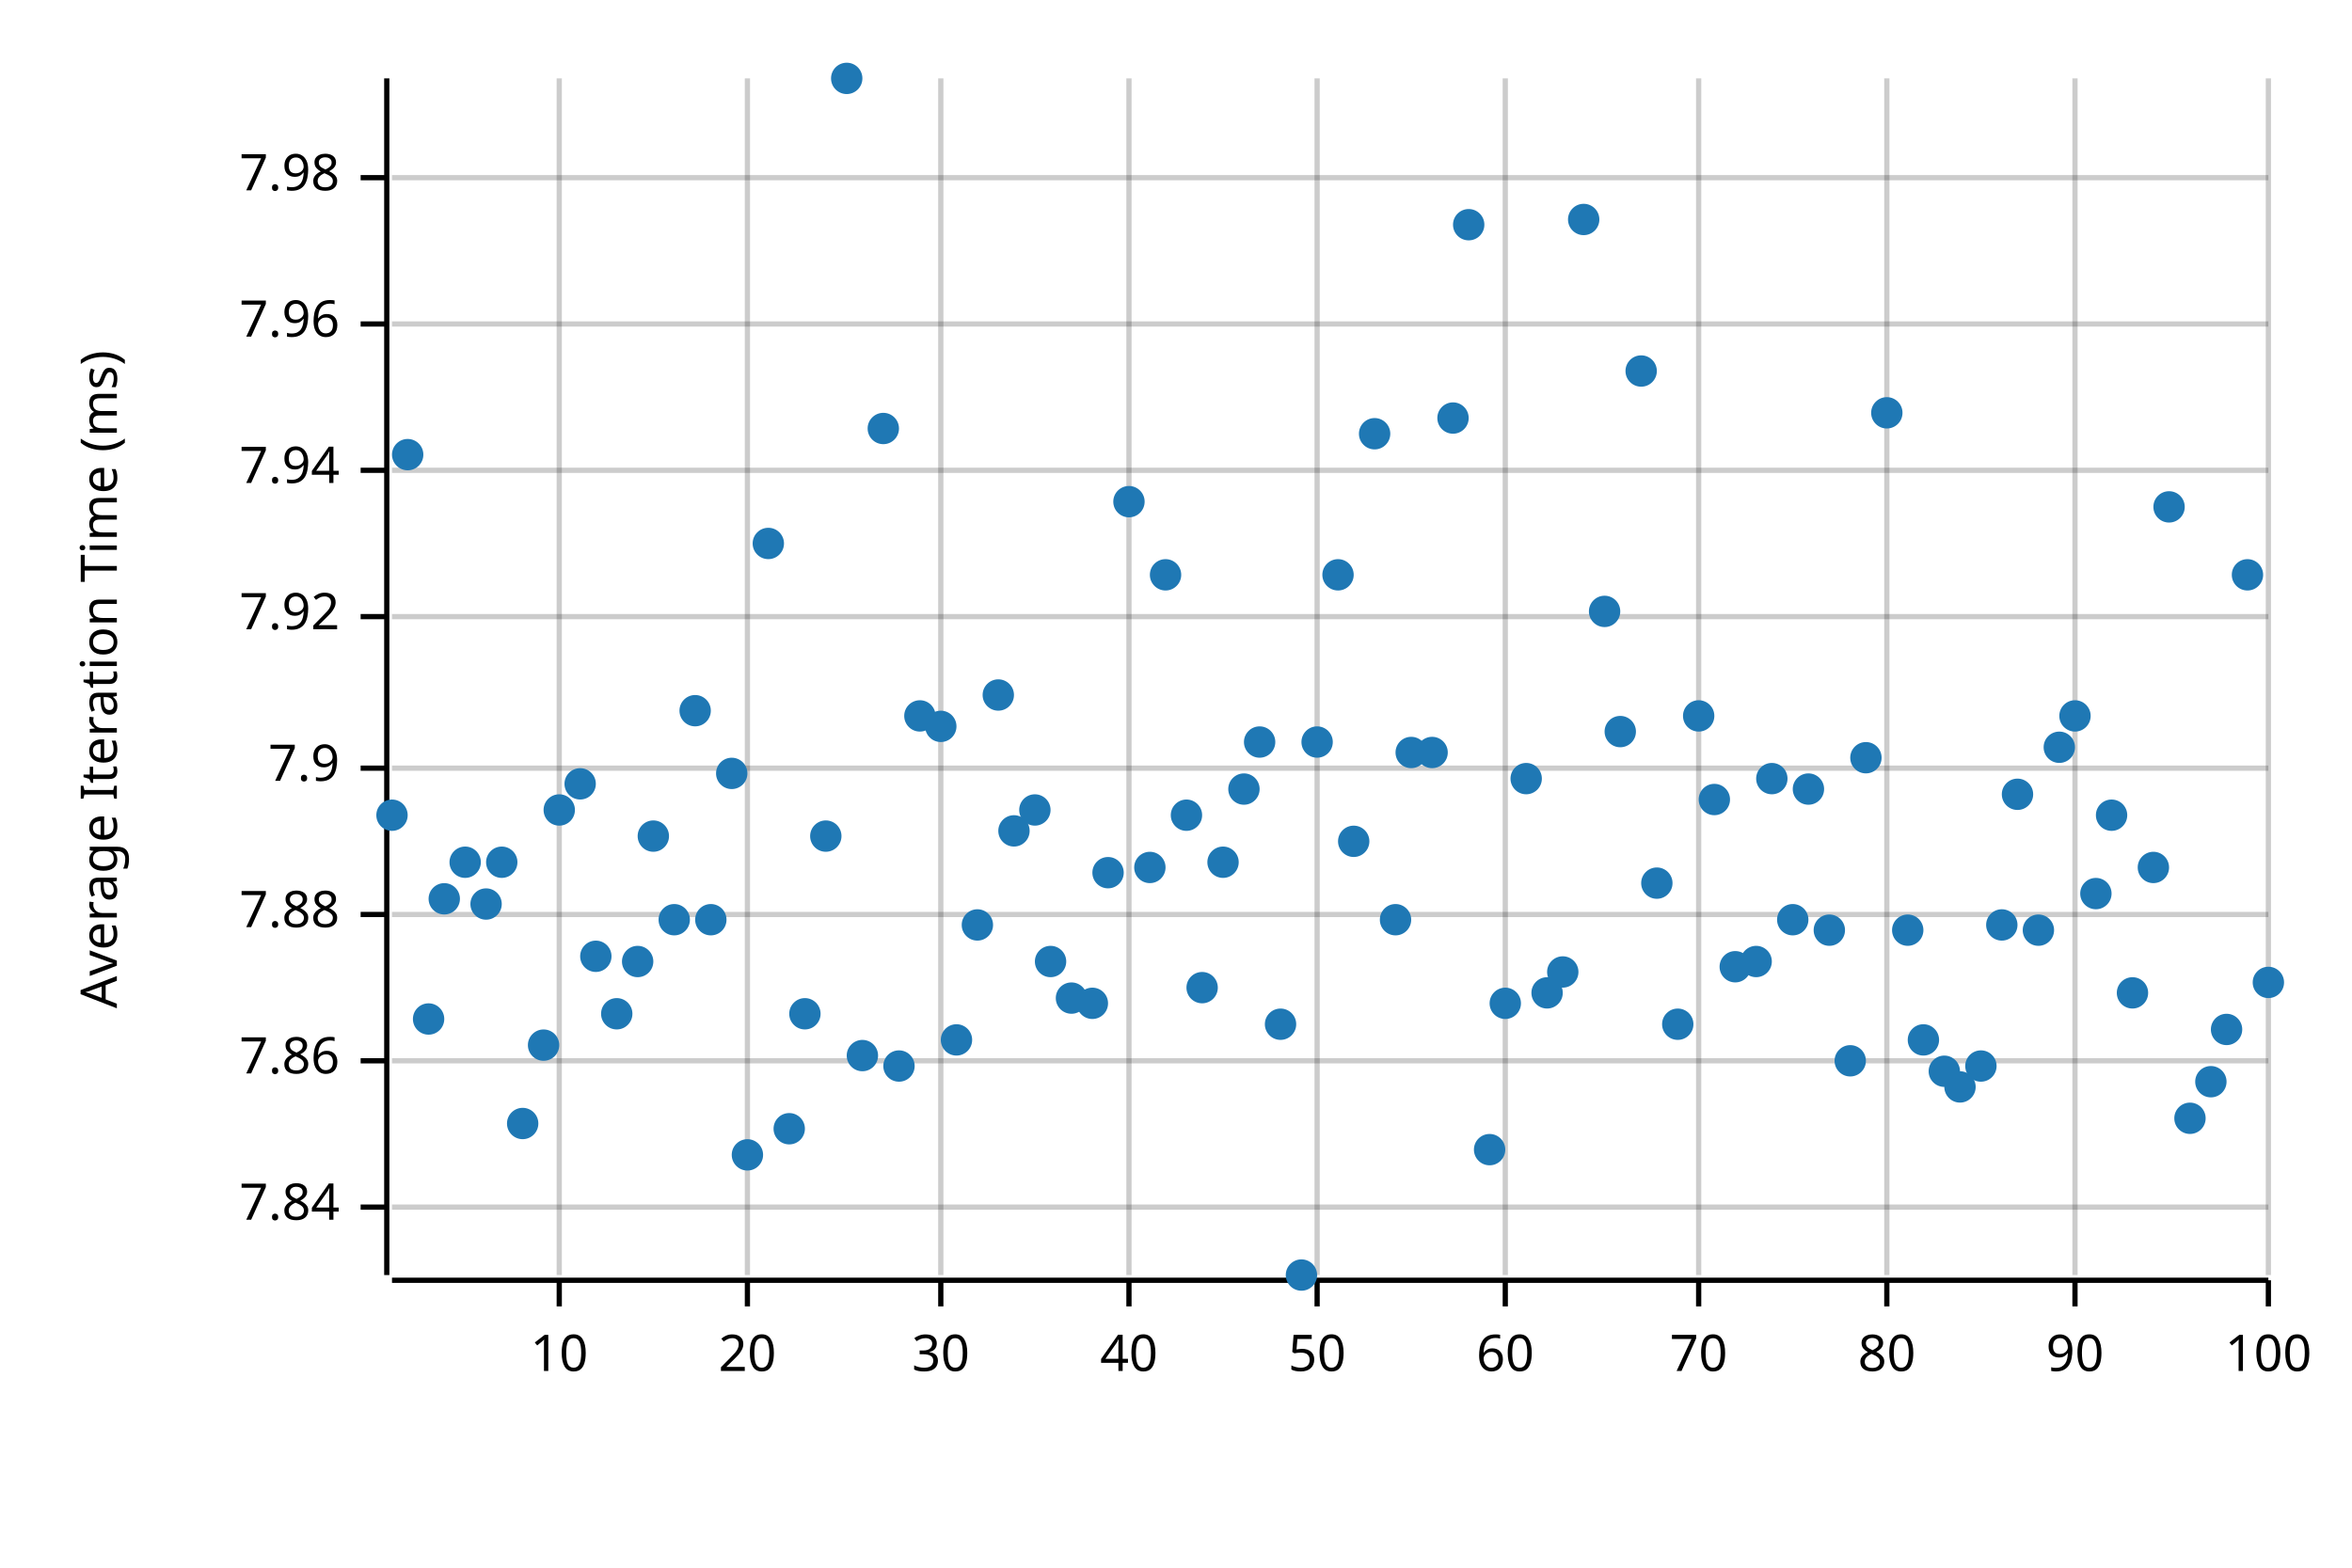
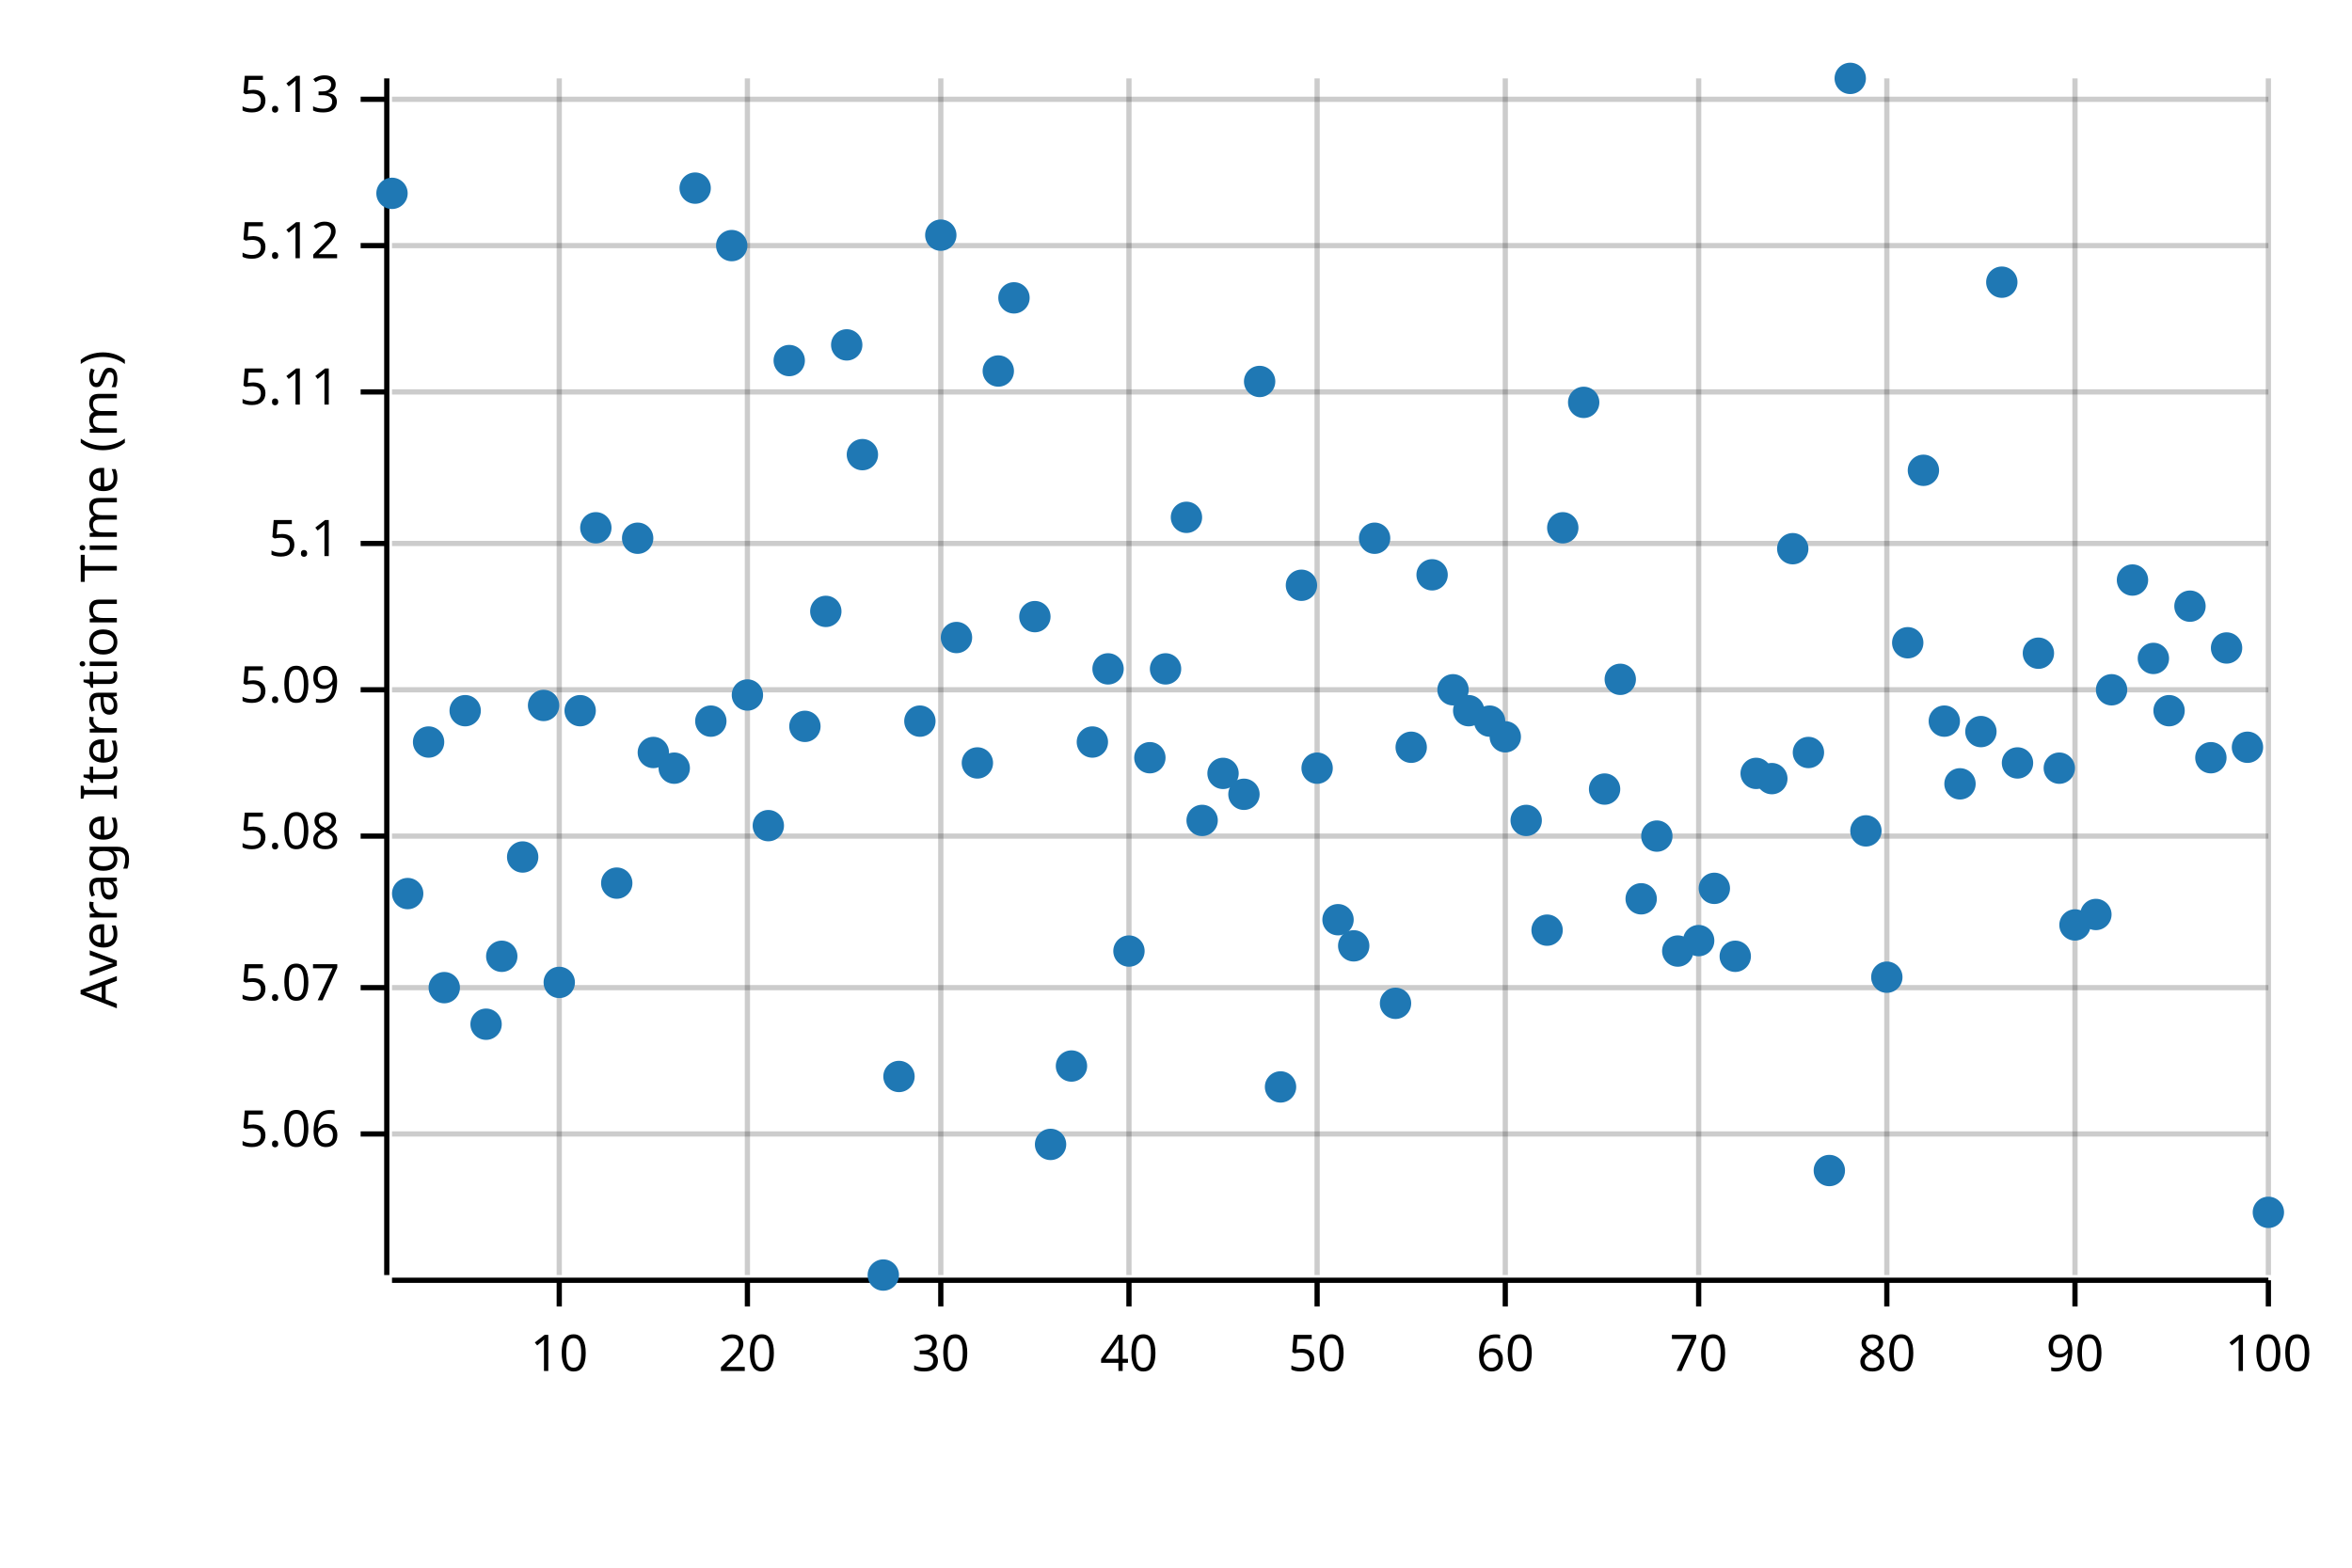
<svg xmlns="http://www.w3.org/2000/svg" width="450" height="300" viewBox="0 0 450 300">
  <text x="15" y="130" dy="0.76em" text-anchor="middle" font-family="sans-serif" font-size="9.677" opacity="1" fill="#000000" transform="rotate(270, 15, 130)">
Average Iteration Time (ms)
</text>
  <line opacity="0.2" stroke="#000000" stroke-width="1" x1="107" y1="244" x2="107" y2="15" />
  <line opacity="0.2" stroke="#000000" stroke-width="1" x1="143" y1="244" x2="143" y2="15" />
  <line opacity="0.2" stroke="#000000" stroke-width="1" x1="180" y1="244" x2="180" y2="15" />
  <line opacity="0.2" stroke="#000000" stroke-width="1" x1="216" y1="244" x2="216" y2="15" />
  <line opacity="0.2" stroke="#000000" stroke-width="1" x1="252" y1="244" x2="252" y2="15" />
  <line opacity="0.2" stroke="#000000" stroke-width="1" x1="288" y1="244" x2="288" y2="15" />
  <line opacity="0.2" stroke="#000000" stroke-width="1" x1="325" y1="244" x2="325" y2="15" />
  <line opacity="0.2" stroke="#000000" stroke-width="1" x1="361" y1="244" x2="361" y2="15" />
  <line opacity="0.2" stroke="#000000" stroke-width="1" x1="397" y1="244" x2="397" y2="15" />
  <line opacity="0.2" stroke="#000000" stroke-width="1" x1="434" y1="244" x2="434" y2="15" />
-   <line opacity="0.2" stroke="#000000" stroke-width="1" x1="75" y1="231" x2="434" y2="231" />
-   <line opacity="0.2" stroke="#000000" stroke-width="1" x1="75" y1="203" x2="434" y2="203" />
-   <line opacity="0.2" stroke="#000000" stroke-width="1" x1="75" y1="175" x2="434" y2="175" />
-   <line opacity="0.2" stroke="#000000" stroke-width="1" x1="75" y1="147" x2="434" y2="147" />
-   <line opacity="0.2" stroke="#000000" stroke-width="1" x1="75" y1="118" x2="434" y2="118" />
-   <line opacity="0.2" stroke="#000000" stroke-width="1" x1="75" y1="90" x2="434" y2="90" />
-   <line opacity="0.2" stroke="#000000" stroke-width="1" x1="75" y1="62" x2="434" y2="62" />
-   <line opacity="0.2" stroke="#000000" stroke-width="1" x1="75" y1="34" x2="434" y2="34" />
+   <line opacity="0.2" stroke="#000000" stroke-width="1" x1="75" y1="217" x2="434" y2="217" />
+   <line opacity="0.2" stroke="#000000" stroke-width="1" x1="75" y1="189" x2="434" y2="189" />
+   <line opacity="0.2" stroke="#000000" stroke-width="1" x1="75" y1="160" x2="434" y2="160" />
+   <line opacity="0.2" stroke="#000000" stroke-width="1" x1="75" y1="132" x2="434" y2="132" />
+   <line opacity="0.2" stroke="#000000" stroke-width="1" x1="75" y1="104" x2="434" y2="104" />
+   <line opacity="0.2" stroke="#000000" stroke-width="1" x1="75" y1="75" x2="434" y2="75" />
+   <line opacity="0.2" stroke="#000000" stroke-width="1" x1="75" y1="47" x2="434" y2="47" />
+   <line opacity="0.2" stroke="#000000" stroke-width="1" x1="75" y1="19" x2="434" y2="19" />
  <polyline fill="none" opacity="1" stroke="#000000" stroke-width="1" points="74,15 74,244 " />
-   <text x="65" y="231" dy="0.5ex" text-anchor="end" font-family="sans-serif" font-size="9.677" opacity="1" fill="#000000">
- 7.84
+   <text x="65" y="217" dy="0.5ex" text-anchor="end" font-family="sans-serif" font-size="9.677" opacity="1" fill="#000000">
+ 5.06
</text>
-   <polyline fill="none" opacity="1" stroke="#000000" stroke-width="1" points="69,231 74,231 " />
-   <text x="65" y="203" dy="0.5ex" text-anchor="end" font-family="sans-serif" font-size="9.677" opacity="1" fill="#000000">
- 7.86
+   <polyline fill="none" opacity="1" stroke="#000000" stroke-width="1" points="69,217 74,217 " />
+   <text x="65" y="189" dy="0.5ex" text-anchor="end" font-family="sans-serif" font-size="9.677" opacity="1" fill="#000000">
+ 5.07
</text>
-   <polyline fill="none" opacity="1" stroke="#000000" stroke-width="1" points="69,203 74,203 " />
-   <text x="65" y="175" dy="0.5ex" text-anchor="end" font-family="sans-serif" font-size="9.677" opacity="1" fill="#000000">
- 7.88
+   <polyline fill="none" opacity="1" stroke="#000000" stroke-width="1" points="69,189 74,189 " />
+   <text x="65" y="160" dy="0.5ex" text-anchor="end" font-family="sans-serif" font-size="9.677" opacity="1" fill="#000000">
+ 5.08
</text>
-   <polyline fill="none" opacity="1" stroke="#000000" stroke-width="1" points="69,175 74,175 " />
-   <text x="65" y="147" dy="0.5ex" text-anchor="end" font-family="sans-serif" font-size="9.677" opacity="1" fill="#000000">
- 7.9
+   <polyline fill="none" opacity="1" stroke="#000000" stroke-width="1" points="69,160 74,160 " />
+   <text x="65" y="132" dy="0.5ex" text-anchor="end" font-family="sans-serif" font-size="9.677" opacity="1" fill="#000000">
+ 5.09
</text>
-   <polyline fill="none" opacity="1" stroke="#000000" stroke-width="1" points="69,147 74,147 " />
-   <text x="65" y="118" dy="0.5ex" text-anchor="end" font-family="sans-serif" font-size="9.677" opacity="1" fill="#000000">
- 7.92
+   <polyline fill="none" opacity="1" stroke="#000000" stroke-width="1" points="69,132 74,132 " />
+   <text x="65" y="104" dy="0.5ex" text-anchor="end" font-family="sans-serif" font-size="9.677" opacity="1" fill="#000000">
+ 5.1
</text>
-   <polyline fill="none" opacity="1" stroke="#000000" stroke-width="1" points="69,118 74,118 " />
-   <text x="65" y="90" dy="0.5ex" text-anchor="end" font-family="sans-serif" font-size="9.677" opacity="1" fill="#000000">
- 7.94
+   <polyline fill="none" opacity="1" stroke="#000000" stroke-width="1" points="69,104 74,104 " />
+   <text x="65" y="75" dy="0.5ex" text-anchor="end" font-family="sans-serif" font-size="9.677" opacity="1" fill="#000000">
+ 5.11
</text>
-   <polyline fill="none" opacity="1" stroke="#000000" stroke-width="1" points="69,90 74,90 " />
-   <text x="65" y="62" dy="0.5ex" text-anchor="end" font-family="sans-serif" font-size="9.677" opacity="1" fill="#000000">
- 7.96
+   <polyline fill="none" opacity="1" stroke="#000000" stroke-width="1" points="69,75 74,75 " />
+   <text x="65" y="47" dy="0.5ex" text-anchor="end" font-family="sans-serif" font-size="9.677" opacity="1" fill="#000000">
+ 5.12
</text>
-   <polyline fill="none" opacity="1" stroke="#000000" stroke-width="1" points="69,62 74,62 " />
-   <text x="65" y="34" dy="0.5ex" text-anchor="end" font-family="sans-serif" font-size="9.677" opacity="1" fill="#000000">
- 7.98
+   <polyline fill="none" opacity="1" stroke="#000000" stroke-width="1" points="69,47 74,47 " />
+   <text x="65" y="19" dy="0.5ex" text-anchor="end" font-family="sans-serif" font-size="9.677" opacity="1" fill="#000000">
+ 5.13
</text>
-   <polyline fill="none" opacity="1" stroke="#000000" stroke-width="1" points="69,34 74,34 " />
+   <polyline fill="none" opacity="1" stroke="#000000" stroke-width="1" points="69,19 74,19 " />
  <polyline fill="none" opacity="1" stroke="#000000" stroke-width="1" points="75,245 434,245 " />
  <text x="107" y="255" dy="0.76em" text-anchor="middle" font-family="sans-serif" font-size="9.677" opacity="1" fill="#000000">
10
</text>
  <polyline fill="none" opacity="1" stroke="#000000" stroke-width="1" points="107,245 107,250 " />
  <text x="143" y="255" dy="0.76em" text-anchor="middle" font-family="sans-serif" font-size="9.677" opacity="1" fill="#000000">
20
</text>
  <polyline fill="none" opacity="1" stroke="#000000" stroke-width="1" points="143,245 143,250 " />
  <text x="180" y="255" dy="0.76em" text-anchor="middle" font-family="sans-serif" font-size="9.677" opacity="1" fill="#000000">
30
</text>
  <polyline fill="none" opacity="1" stroke="#000000" stroke-width="1" points="180,245 180,250 " />
  <text x="216" y="255" dy="0.76em" text-anchor="middle" font-family="sans-serif" font-size="9.677" opacity="1" fill="#000000">
40
</text>
  <polyline fill="none" opacity="1" stroke="#000000" stroke-width="1" points="216,245 216,250 " />
  <text x="252" y="255" dy="0.76em" text-anchor="middle" font-family="sans-serif" font-size="9.677" opacity="1" fill="#000000">
50
</text>
  <polyline fill="none" opacity="1" stroke="#000000" stroke-width="1" points="252,245 252,250 " />
  <text x="288" y="255" dy="0.76em" text-anchor="middle" font-family="sans-serif" font-size="9.677" opacity="1" fill="#000000">
60
</text>
  <polyline fill="none" opacity="1" stroke="#000000" stroke-width="1" points="288,245 288,250 " />
  <text x="325" y="255" dy="0.76em" text-anchor="middle" font-family="sans-serif" font-size="9.677" opacity="1" fill="#000000">
70
</text>
  <polyline fill="none" opacity="1" stroke="#000000" stroke-width="1" points="325,245 325,250 " />
  <text x="361" y="255" dy="0.76em" text-anchor="middle" font-family="sans-serif" font-size="9.677" opacity="1" fill="#000000">
80
</text>
  <polyline fill="none" opacity="1" stroke="#000000" stroke-width="1" points="361,245 361,250 " />
  <text x="397" y="255" dy="0.76em" text-anchor="middle" font-family="sans-serif" font-size="9.677" opacity="1" fill="#000000">
90
</text>
  <polyline fill="none" opacity="1" stroke="#000000" stroke-width="1" points="397,245 397,250 " />
  <text x="434" y="255" dy="0.76em" text-anchor="middle" font-family="sans-serif" font-size="9.677" opacity="1" fill="#000000">
100
</text>
  <polyline fill="none" opacity="1" stroke="#000000" stroke-width="1" points="434,245 434,250 " />
-   <circle cx="75" cy="156" r="3" opacity="1" fill="#1F78B4" stroke="none" stroke-width="1" />
-   <circle cx="78" cy="87" r="3" opacity="1" fill="#1F78B4" stroke="none" stroke-width="1" />
-   <circle cx="82" cy="195" r="3" opacity="1" fill="#1F78B4" stroke="none" stroke-width="1" />
-   <circle cx="85" cy="172" r="3" opacity="1" fill="#1F78B4" stroke="none" stroke-width="1" />
-   <circle cx="89" cy="165" r="3" opacity="1" fill="#1F78B4" stroke="none" stroke-width="1" />
-   <circle cx="93" cy="173" r="3" opacity="1" fill="#1F78B4" stroke="none" stroke-width="1" />
-   <circle cx="96" cy="165" r="3" opacity="1" fill="#1F78B4" stroke="none" stroke-width="1" />
-   <circle cx="100" cy="215" r="3" opacity="1" fill="#1F78B4" stroke="none" stroke-width="1" />
-   <circle cx="104" cy="200" r="3" opacity="1" fill="#1F78B4" stroke="none" stroke-width="1" />
-   <circle cx="107" cy="155" r="3" opacity="1" fill="#1F78B4" stroke="none" stroke-width="1" />
-   <circle cx="111" cy="150" r="3" opacity="1" fill="#1F78B4" stroke="none" stroke-width="1" />
-   <circle cx="114" cy="183" r="3" opacity="1" fill="#1F78B4" stroke="none" stroke-width="1" />
-   <circle cx="118" cy="194" r="3" opacity="1" fill="#1F78B4" stroke="none" stroke-width="1" />
-   <circle cx="122" cy="184" r="3" opacity="1" fill="#1F78B4" stroke="none" stroke-width="1" />
-   <circle cx="125" cy="160" r="3" opacity="1" fill="#1F78B4" stroke="none" stroke-width="1" />
-   <circle cx="129" cy="176" r="3" opacity="1" fill="#1F78B4" stroke="none" stroke-width="1" />
-   <circle cx="133" cy="136" r="3" opacity="1" fill="#1F78B4" stroke="none" stroke-width="1" />
-   <circle cx="136" cy="176" r="3" opacity="1" fill="#1F78B4" stroke="none" stroke-width="1" />
-   <circle cx="140" cy="148" r="3" opacity="1" fill="#1F78B4" stroke="none" stroke-width="1" />
-   <circle cx="143" cy="221" r="3" opacity="1" fill="#1F78B4" stroke="none" stroke-width="1" />
-   <circle cx="147" cy="104" r="3" opacity="1" fill="#1F78B4" stroke="none" stroke-width="1" />
-   <circle cx="151" cy="216" r="3" opacity="1" fill="#1F78B4" stroke="none" stroke-width="1" />
-   <circle cx="154" cy="194" r="3" opacity="1" fill="#1F78B4" stroke="none" stroke-width="1" />
-   <circle cx="158" cy="160" r="3" opacity="1" fill="#1F78B4" stroke="none" stroke-width="1" />
-   <circle cx="162" cy="15" r="3" opacity="1" fill="#1F78B4" stroke="none" stroke-width="1" />
-   <circle cx="165" cy="202" r="3" opacity="1" fill="#1F78B4" stroke="none" stroke-width="1" />
-   <circle cx="169" cy="82" r="3" opacity="1" fill="#1F78B4" stroke="none" stroke-width="1" />
-   <circle cx="172" cy="204" r="3" opacity="1" fill="#1F78B4" stroke="none" stroke-width="1" />
-   <circle cx="176" cy="137" r="3" opacity="1" fill="#1F78B4" stroke="none" stroke-width="1" />
-   <circle cx="180" cy="139" r="3" opacity="1" fill="#1F78B4" stroke="none" stroke-width="1" />
-   <circle cx="183" cy="199" r="3" opacity="1" fill="#1F78B4" stroke="none" stroke-width="1" />
-   <circle cx="187" cy="177" r="3" opacity="1" fill="#1F78B4" stroke="none" stroke-width="1" />
-   <circle cx="191" cy="133" r="3" opacity="1" fill="#1F78B4" stroke="none" stroke-width="1" />
-   <circle cx="194" cy="159" r="3" opacity="1" fill="#1F78B4" stroke="none" stroke-width="1" />
-   <circle cx="198" cy="155" r="3" opacity="1" fill="#1F78B4" stroke="none" stroke-width="1" />
-   <circle cx="201" cy="184" r="3" opacity="1" fill="#1F78B4" stroke="none" stroke-width="1" />
-   <circle cx="205" cy="191" r="3" opacity="1" fill="#1F78B4" stroke="none" stroke-width="1" />
-   <circle cx="209" cy="192" r="3" opacity="1" fill="#1F78B4" stroke="none" stroke-width="1" />
-   <circle cx="212" cy="167" r="3" opacity="1" fill="#1F78B4" stroke="none" stroke-width="1" />
-   <circle cx="216" cy="96" r="3" opacity="1" fill="#1F78B4" stroke="none" stroke-width="1" />
-   <circle cx="220" cy="166" r="3" opacity="1" fill="#1F78B4" stroke="none" stroke-width="1" />
-   <circle cx="223" cy="110" r="3" opacity="1" fill="#1F78B4" stroke="none" stroke-width="1" />
-   <circle cx="227" cy="156" r="3" opacity="1" fill="#1F78B4" stroke="none" stroke-width="1" />
-   <circle cx="230" cy="189" r="3" opacity="1" fill="#1F78B4" stroke="none" stroke-width="1" />
-   <circle cx="234" cy="165" r="3" opacity="1" fill="#1F78B4" stroke="none" stroke-width="1" />
-   <circle cx="238" cy="151" r="3" opacity="1" fill="#1F78B4" stroke="none" stroke-width="1" />
-   <circle cx="241" cy="142" r="3" opacity="1" fill="#1F78B4" stroke="none" stroke-width="1" />
-   <circle cx="245" cy="196" r="3" opacity="1" fill="#1F78B4" stroke="none" stroke-width="1" />
-   <circle cx="249" cy="244" r="3" opacity="1" fill="#1F78B4" stroke="none" stroke-width="1" />
-   <circle cx="252" cy="142" r="3" opacity="1" fill="#1F78B4" stroke="none" stroke-width="1" />
-   <circle cx="256" cy="110" r="3" opacity="1" fill="#1F78B4" stroke="none" stroke-width="1" />
-   <circle cx="259" cy="161" r="3" opacity="1" fill="#1F78B4" stroke="none" stroke-width="1" />
-   <circle cx="263" cy="83" r="3" opacity="1" fill="#1F78B4" stroke="none" stroke-width="1" />
-   <circle cx="267" cy="176" r="3" opacity="1" fill="#1F78B4" stroke="none" stroke-width="1" />
-   <circle cx="270" cy="144" r="3" opacity="1" fill="#1F78B4" stroke="none" stroke-width="1" />
-   <circle cx="274" cy="144" r="3" opacity="1" fill="#1F78B4" stroke="none" stroke-width="1" />
-   <circle cx="278" cy="80" r="3" opacity="1" fill="#1F78B4" stroke="none" stroke-width="1" />
-   <circle cx="281" cy="43" r="3" opacity="1" fill="#1F78B4" stroke="none" stroke-width="1" />
-   <circle cx="285" cy="220" r="3" opacity="1" fill="#1F78B4" stroke="none" stroke-width="1" />
-   <circle cx="288" cy="192" r="3" opacity="1" fill="#1F78B4" stroke="none" stroke-width="1" />
-   <circle cx="292" cy="149" r="3" opacity="1" fill="#1F78B4" stroke="none" stroke-width="1" />
-   <circle cx="296" cy="190" r="3" opacity="1" fill="#1F78B4" stroke="none" stroke-width="1" />
-   <circle cx="299" cy="186" r="3" opacity="1" fill="#1F78B4" stroke="none" stroke-width="1" />
-   <circle cx="303" cy="42" r="3" opacity="1" fill="#1F78B4" stroke="none" stroke-width="1" />
-   <circle cx="307" cy="117" r="3" opacity="1" fill="#1F78B4" stroke="none" stroke-width="1" />
-   <circle cx="310" cy="140" r="3" opacity="1" fill="#1F78B4" stroke="none" stroke-width="1" />
-   <circle cx="314" cy="71" r="3" opacity="1" fill="#1F78B4" stroke="none" stroke-width="1" />
-   <circle cx="317" cy="169" r="3" opacity="1" fill="#1F78B4" stroke="none" stroke-width="1" />
-   <circle cx="321" cy="196" r="3" opacity="1" fill="#1F78B4" stroke="none" stroke-width="1" />
-   <circle cx="325" cy="137" r="3" opacity="1" fill="#1F78B4" stroke="none" stroke-width="1" />
-   <circle cx="328" cy="153" r="3" opacity="1" fill="#1F78B4" stroke="none" stroke-width="1" />
-   <circle cx="332" cy="185" r="3" opacity="1" fill="#1F78B4" stroke="none" stroke-width="1" />
-   <circle cx="336" cy="184" r="3" opacity="1" fill="#1F78B4" stroke="none" stroke-width="1" />
+   <circle cx="75" cy="37" r="3" opacity="1" fill="#1F78B4" stroke="none" stroke-width="1" />
+   <circle cx="78" cy="171" r="3" opacity="1" fill="#1F78B4" stroke="none" stroke-width="1" />
+   <circle cx="82" cy="142" r="3" opacity="1" fill="#1F78B4" stroke="none" stroke-width="1" />
+   <circle cx="85" cy="189" r="3" opacity="1" fill="#1F78B4" stroke="none" stroke-width="1" />
+   <circle cx="89" cy="136" r="3" opacity="1" fill="#1F78B4" stroke="none" stroke-width="1" />
+   <circle cx="93" cy="196" r="3" opacity="1" fill="#1F78B4" stroke="none" stroke-width="1" />
+   <circle cx="96" cy="183" r="3" opacity="1" fill="#1F78B4" stroke="none" stroke-width="1" />
+   <circle cx="100" cy="164" r="3" opacity="1" fill="#1F78B4" stroke="none" stroke-width="1" />
+   <circle cx="104" cy="135" r="3" opacity="1" fill="#1F78B4" stroke="none" stroke-width="1" />
+   <circle cx="107" cy="188" r="3" opacity="1" fill="#1F78B4" stroke="none" stroke-width="1" />
+   <circle cx="111" cy="136" r="3" opacity="1" fill="#1F78B4" stroke="none" stroke-width="1" />
+   <circle cx="114" cy="101" r="3" opacity="1" fill="#1F78B4" stroke="none" stroke-width="1" />
+   <circle cx="118" cy="169" r="3" opacity="1" fill="#1F78B4" stroke="none" stroke-width="1" />
+   <circle cx="122" cy="103" r="3" opacity="1" fill="#1F78B4" stroke="none" stroke-width="1" />
+   <circle cx="125" cy="144" r="3" opacity="1" fill="#1F78B4" stroke="none" stroke-width="1" />
+   <circle cx="129" cy="147" r="3" opacity="1" fill="#1F78B4" stroke="none" stroke-width="1" />
+   <circle cx="133" cy="36" r="3" opacity="1" fill="#1F78B4" stroke="none" stroke-width="1" />
+   <circle cx="136" cy="138" r="3" opacity="1" fill="#1F78B4" stroke="none" stroke-width="1" />
+   <circle cx="140" cy="47" r="3" opacity="1" fill="#1F78B4" stroke="none" stroke-width="1" />
+   <circle cx="143" cy="133" r="3" opacity="1" fill="#1F78B4" stroke="none" stroke-width="1" />
+   <circle cx="147" cy="158" r="3" opacity="1" fill="#1F78B4" stroke="none" stroke-width="1" />
+   <circle cx="151" cy="69" r="3" opacity="1" fill="#1F78B4" stroke="none" stroke-width="1" />
+   <circle cx="154" cy="139" r="3" opacity="1" fill="#1F78B4" stroke="none" stroke-width="1" />
+   <circle cx="158" cy="117" r="3" opacity="1" fill="#1F78B4" stroke="none" stroke-width="1" />
+   <circle cx="162" cy="66" r="3" opacity="1" fill="#1F78B4" stroke="none" stroke-width="1" />
+   <circle cx="165" cy="87" r="3" opacity="1" fill="#1F78B4" stroke="none" stroke-width="1" />
+   <circle cx="169" cy="244" r="3" opacity="1" fill="#1F78B4" stroke="none" stroke-width="1" />
+   <circle cx="172" cy="206" r="3" opacity="1" fill="#1F78B4" stroke="none" stroke-width="1" />
+   <circle cx="176" cy="138" r="3" opacity="1" fill="#1F78B4" stroke="none" stroke-width="1" />
+   <circle cx="180" cy="45" r="3" opacity="1" fill="#1F78B4" stroke="none" stroke-width="1" />
+   <circle cx="183" cy="122" r="3" opacity="1" fill="#1F78B4" stroke="none" stroke-width="1" />
+   <circle cx="187" cy="146" r="3" opacity="1" fill="#1F78B4" stroke="none" stroke-width="1" />
+   <circle cx="191" cy="71" r="3" opacity="1" fill="#1F78B4" stroke="none" stroke-width="1" />
+   <circle cx="194" cy="57" r="3" opacity="1" fill="#1F78B4" stroke="none" stroke-width="1" />
+   <circle cx="198" cy="118" r="3" opacity="1" fill="#1F78B4" stroke="none" stroke-width="1" />
+   <circle cx="201" cy="219" r="3" opacity="1" fill="#1F78B4" stroke="none" stroke-width="1" />
+   <circle cx="205" cy="204" r="3" opacity="1" fill="#1F78B4" stroke="none" stroke-width="1" />
+   <circle cx="209" cy="142" r="3" opacity="1" fill="#1F78B4" stroke="none" stroke-width="1" />
+   <circle cx="212" cy="128" r="3" opacity="1" fill="#1F78B4" stroke="none" stroke-width="1" />
+   <circle cx="216" cy="182" r="3" opacity="1" fill="#1F78B4" stroke="none" stroke-width="1" />
+   <circle cx="220" cy="145" r="3" opacity="1" fill="#1F78B4" stroke="none" stroke-width="1" />
+   <circle cx="223" cy="128" r="3" opacity="1" fill="#1F78B4" stroke="none" stroke-width="1" />
+   <circle cx="227" cy="99" r="3" opacity="1" fill="#1F78B4" stroke="none" stroke-width="1" />
+   <circle cx="230" cy="157" r="3" opacity="1" fill="#1F78B4" stroke="none" stroke-width="1" />
+   <circle cx="234" cy="148" r="3" opacity="1" fill="#1F78B4" stroke="none" stroke-width="1" />
+   <circle cx="238" cy="152" r="3" opacity="1" fill="#1F78B4" stroke="none" stroke-width="1" />
+   <circle cx="241" cy="73" r="3" opacity="1" fill="#1F78B4" stroke="none" stroke-width="1" />
+   <circle cx="245" cy="208" r="3" opacity="1" fill="#1F78B4" stroke="none" stroke-width="1" />
+   <circle cx="249" cy="112" r="3" opacity="1" fill="#1F78B4" stroke="none" stroke-width="1" />
+   <circle cx="252" cy="147" r="3" opacity="1" fill="#1F78B4" stroke="none" stroke-width="1" />
+   <circle cx="256" cy="176" r="3" opacity="1" fill="#1F78B4" stroke="none" stroke-width="1" />
+   <circle cx="259" cy="181" r="3" opacity="1" fill="#1F78B4" stroke="none" stroke-width="1" />
+   <circle cx="263" cy="103" r="3" opacity="1" fill="#1F78B4" stroke="none" stroke-width="1" />
+   <circle cx="267" cy="192" r="3" opacity="1" fill="#1F78B4" stroke="none" stroke-width="1" />
+   <circle cx="270" cy="143" r="3" opacity="1" fill="#1F78B4" stroke="none" stroke-width="1" />
+   <circle cx="274" cy="110" r="3" opacity="1" fill="#1F78B4" stroke="none" stroke-width="1" />
+   <circle cx="278" cy="132" r="3" opacity="1" fill="#1F78B4" stroke="none" stroke-width="1" />
+   <circle cx="281" cy="136" r="3" opacity="1" fill="#1F78B4" stroke="none" stroke-width="1" />
+   <circle cx="285" cy="138" r="3" opacity="1" fill="#1F78B4" stroke="none" stroke-width="1" />
+   <circle cx="288" cy="141" r="3" opacity="1" fill="#1F78B4" stroke="none" stroke-width="1" />
+   <circle cx="292" cy="157" r="3" opacity="1" fill="#1F78B4" stroke="none" stroke-width="1" />
+   <circle cx="296" cy="178" r="3" opacity="1" fill="#1F78B4" stroke="none" stroke-width="1" />
+   <circle cx="299" cy="101" r="3" opacity="1" fill="#1F78B4" stroke="none" stroke-width="1" />
+   <circle cx="303" cy="77" r="3" opacity="1" fill="#1F78B4" stroke="none" stroke-width="1" />
+   <circle cx="307" cy="151" r="3" opacity="1" fill="#1F78B4" stroke="none" stroke-width="1" />
+   <circle cx="310" cy="130" r="3" opacity="1" fill="#1F78B4" stroke="none" stroke-width="1" />
+   <circle cx="314" cy="172" r="3" opacity="1" fill="#1F78B4" stroke="none" stroke-width="1" />
+   <circle cx="317" cy="160" r="3" opacity="1" fill="#1F78B4" stroke="none" stroke-width="1" />
+   <circle cx="321" cy="182" r="3" opacity="1" fill="#1F78B4" stroke="none" stroke-width="1" />
+   <circle cx="325" cy="180" r="3" opacity="1" fill="#1F78B4" stroke="none" stroke-width="1" />
+   <circle cx="328" cy="170" r="3" opacity="1" fill="#1F78B4" stroke="none" stroke-width="1" />
+   <circle cx="332" cy="183" r="3" opacity="1" fill="#1F78B4" stroke="none" stroke-width="1" />
+   <circle cx="336" cy="148" r="3" opacity="1" fill="#1F78B4" stroke="none" stroke-width="1" />
  <circle cx="339" cy="149" r="3" opacity="1" fill="#1F78B4" stroke="none" stroke-width="1" />
-   <circle cx="343" cy="176" r="3" opacity="1" fill="#1F78B4" stroke="none" stroke-width="1" />
-   <circle cx="346" cy="151" r="3" opacity="1" fill="#1F78B4" stroke="none" stroke-width="1" />
-   <circle cx="350" cy="178" r="3" opacity="1" fill="#1F78B4" stroke="none" stroke-width="1" />
-   <circle cx="354" cy="203" r="3" opacity="1" fill="#1F78B4" stroke="none" stroke-width="1" />
-   <circle cx="357" cy="145" r="3" opacity="1" fill="#1F78B4" stroke="none" stroke-width="1" />
-   <circle cx="361" cy="79" r="3" opacity="1" fill="#1F78B4" stroke="none" stroke-width="1" />
-   <circle cx="365" cy="178" r="3" opacity="1" fill="#1F78B4" stroke="none" stroke-width="1" />
-   <circle cx="368" cy="199" r="3" opacity="1" fill="#1F78B4" stroke="none" stroke-width="1" />
-   <circle cx="372" cy="205" r="3" opacity="1" fill="#1F78B4" stroke="none" stroke-width="1" />
-   <circle cx="375" cy="208" r="3" opacity="1" fill="#1F78B4" stroke="none" stroke-width="1" />
-   <circle cx="379" cy="204" r="3" opacity="1" fill="#1F78B4" stroke="none" stroke-width="1" />
-   <circle cx="383" cy="177" r="3" opacity="1" fill="#1F78B4" stroke="none" stroke-width="1" />
-   <circle cx="386" cy="152" r="3" opacity="1" fill="#1F78B4" stroke="none" stroke-width="1" />
-   <circle cx="390" cy="178" r="3" opacity="1" fill="#1F78B4" stroke="none" stroke-width="1" />
-   <circle cx="394" cy="143" r="3" opacity="1" fill="#1F78B4" stroke="none" stroke-width="1" />
-   <circle cx="397" cy="137" r="3" opacity="1" fill="#1F78B4" stroke="none" stroke-width="1" />
-   <circle cx="401" cy="171" r="3" opacity="1" fill="#1F78B4" stroke="none" stroke-width="1" />
-   <circle cx="404" cy="156" r="3" opacity="1" fill="#1F78B4" stroke="none" stroke-width="1" />
-   <circle cx="408" cy="190" r="3" opacity="1" fill="#1F78B4" stroke="none" stroke-width="1" />
-   <circle cx="412" cy="166" r="3" opacity="1" fill="#1F78B4" stroke="none" stroke-width="1" />
-   <circle cx="415" cy="97" r="3" opacity="1" fill="#1F78B4" stroke="none" stroke-width="1" />
-   <circle cx="419" cy="214" r="3" opacity="1" fill="#1F78B4" stroke="none" stroke-width="1" />
-   <circle cx="423" cy="207" r="3" opacity="1" fill="#1F78B4" stroke="none" stroke-width="1" />
-   <circle cx="426" cy="197" r="3" opacity="1" fill="#1F78B4" stroke="none" stroke-width="1" />
-   <circle cx="430" cy="110" r="3" opacity="1" fill="#1F78B4" stroke="none" stroke-width="1" />
-   <circle cx="434" cy="188" r="3" opacity="1" fill="#1F78B4" stroke="none" stroke-width="1" />
+   <circle cx="343" cy="105" r="3" opacity="1" fill="#1F78B4" stroke="none" stroke-width="1" />
+   <circle cx="346" cy="144" r="3" opacity="1" fill="#1F78B4" stroke="none" stroke-width="1" />
+   <circle cx="350" cy="224" r="3" opacity="1" fill="#1F78B4" stroke="none" stroke-width="1" />
+   <circle cx="354" cy="15" r="3" opacity="1" fill="#1F78B4" stroke="none" stroke-width="1" />
+   <circle cx="357" cy="159" r="3" opacity="1" fill="#1F78B4" stroke="none" stroke-width="1" />
+   <circle cx="361" cy="187" r="3" opacity="1" fill="#1F78B4" stroke="none" stroke-width="1" />
+   <circle cx="365" cy="123" r="3" opacity="1" fill="#1F78B4" stroke="none" stroke-width="1" />
+   <circle cx="368" cy="90" r="3" opacity="1" fill="#1F78B4" stroke="none" stroke-width="1" />
+   <circle cx="372" cy="138" r="3" opacity="1" fill="#1F78B4" stroke="none" stroke-width="1" />
+   <circle cx="375" cy="150" r="3" opacity="1" fill="#1F78B4" stroke="none" stroke-width="1" />
+   <circle cx="379" cy="140" r="3" opacity="1" fill="#1F78B4" stroke="none" stroke-width="1" />
+   <circle cx="383" cy="54" r="3" opacity="1" fill="#1F78B4" stroke="none" stroke-width="1" />
+   <circle cx="386" cy="146" r="3" opacity="1" fill="#1F78B4" stroke="none" stroke-width="1" />
+   <circle cx="390" cy="125" r="3" opacity="1" fill="#1F78B4" stroke="none" stroke-width="1" />
+   <circle cx="394" cy="147" r="3" opacity="1" fill="#1F78B4" stroke="none" stroke-width="1" />
+   <circle cx="397" cy="177" r="3" opacity="1" fill="#1F78B4" stroke="none" stroke-width="1" />
+   <circle cx="401" cy="175" r="3" opacity="1" fill="#1F78B4" stroke="none" stroke-width="1" />
+   <circle cx="404" cy="132" r="3" opacity="1" fill="#1F78B4" stroke="none" stroke-width="1" />
+   <circle cx="408" cy="111" r="3" opacity="1" fill="#1F78B4" stroke="none" stroke-width="1" />
+   <circle cx="412" cy="126" r="3" opacity="1" fill="#1F78B4" stroke="none" stroke-width="1" />
+   <circle cx="415" cy="136" r="3" opacity="1" fill="#1F78B4" stroke="none" stroke-width="1" />
+   <circle cx="419" cy="116" r="3" opacity="1" fill="#1F78B4" stroke="none" stroke-width="1" />
+   <circle cx="423" cy="145" r="3" opacity="1" fill="#1F78B4" stroke="none" stroke-width="1" />
+   <circle cx="426" cy="124" r="3" opacity="1" fill="#1F78B4" stroke="none" stroke-width="1" />
+   <circle cx="430" cy="143" r="3" opacity="1" fill="#1F78B4" stroke="none" stroke-width="1" />
+   <circle cx="434" cy="232" r="3" opacity="1" fill="#1F78B4" stroke="none" stroke-width="1" />
</svg>
